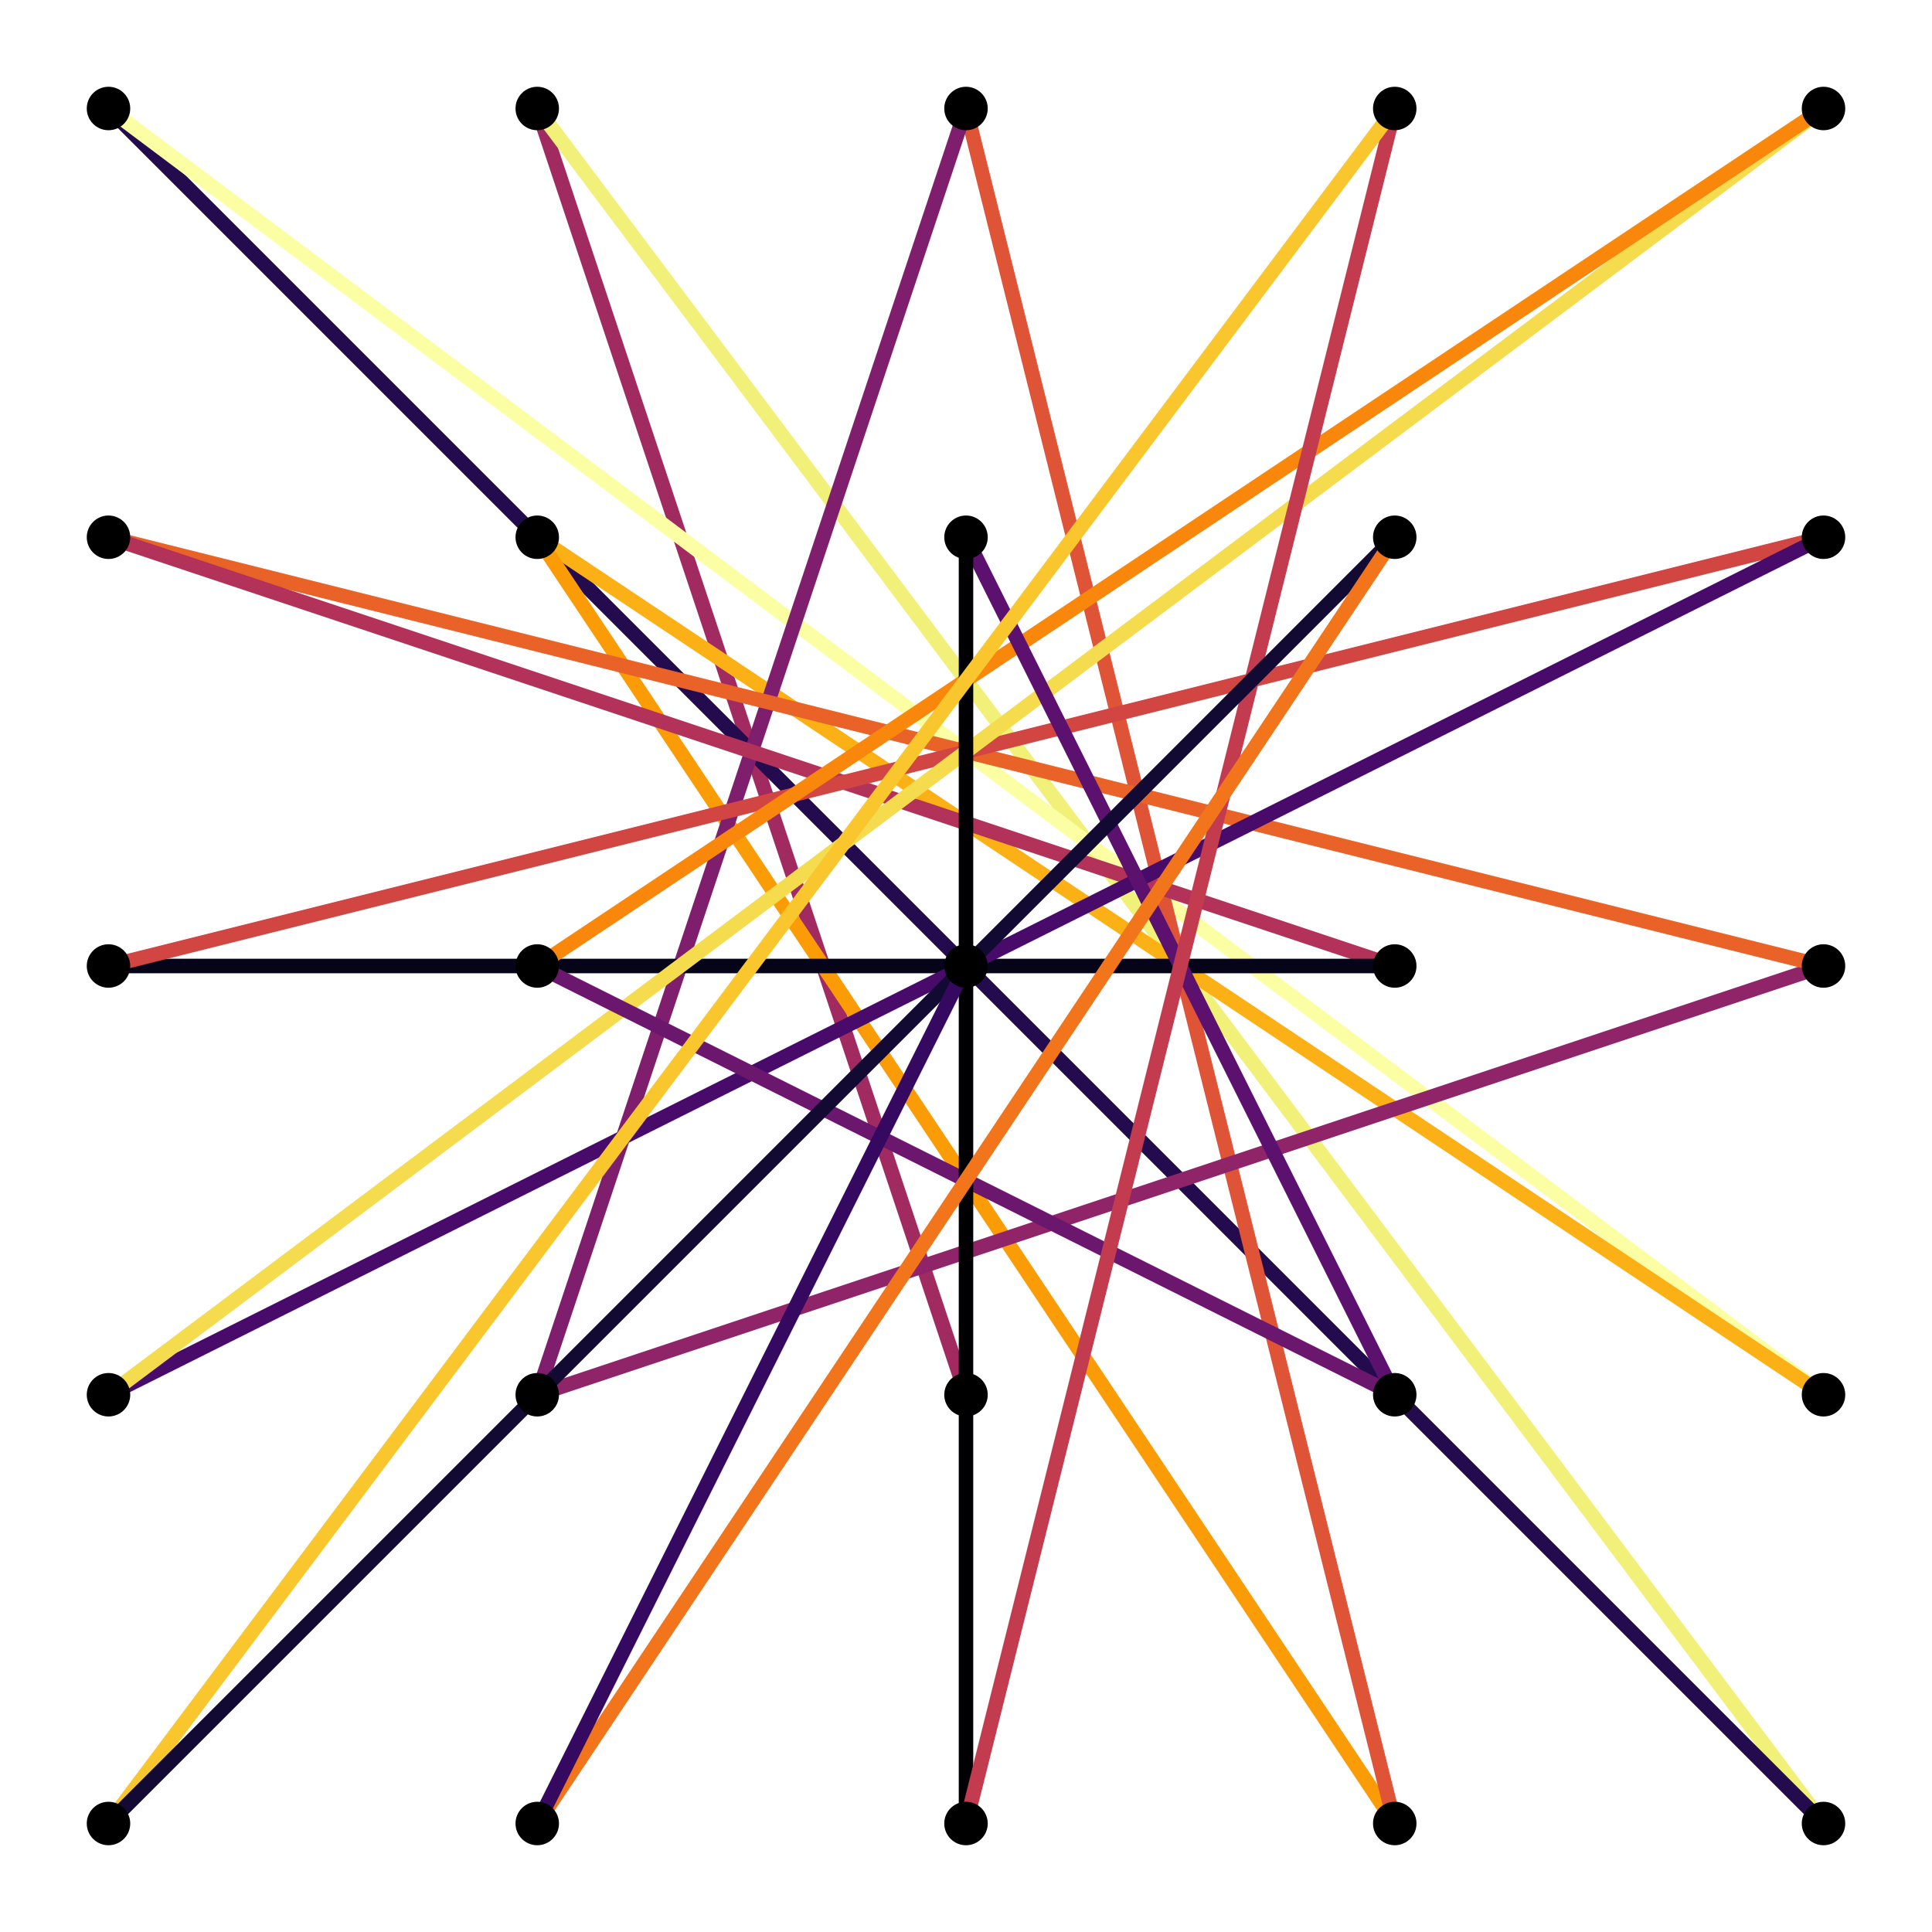
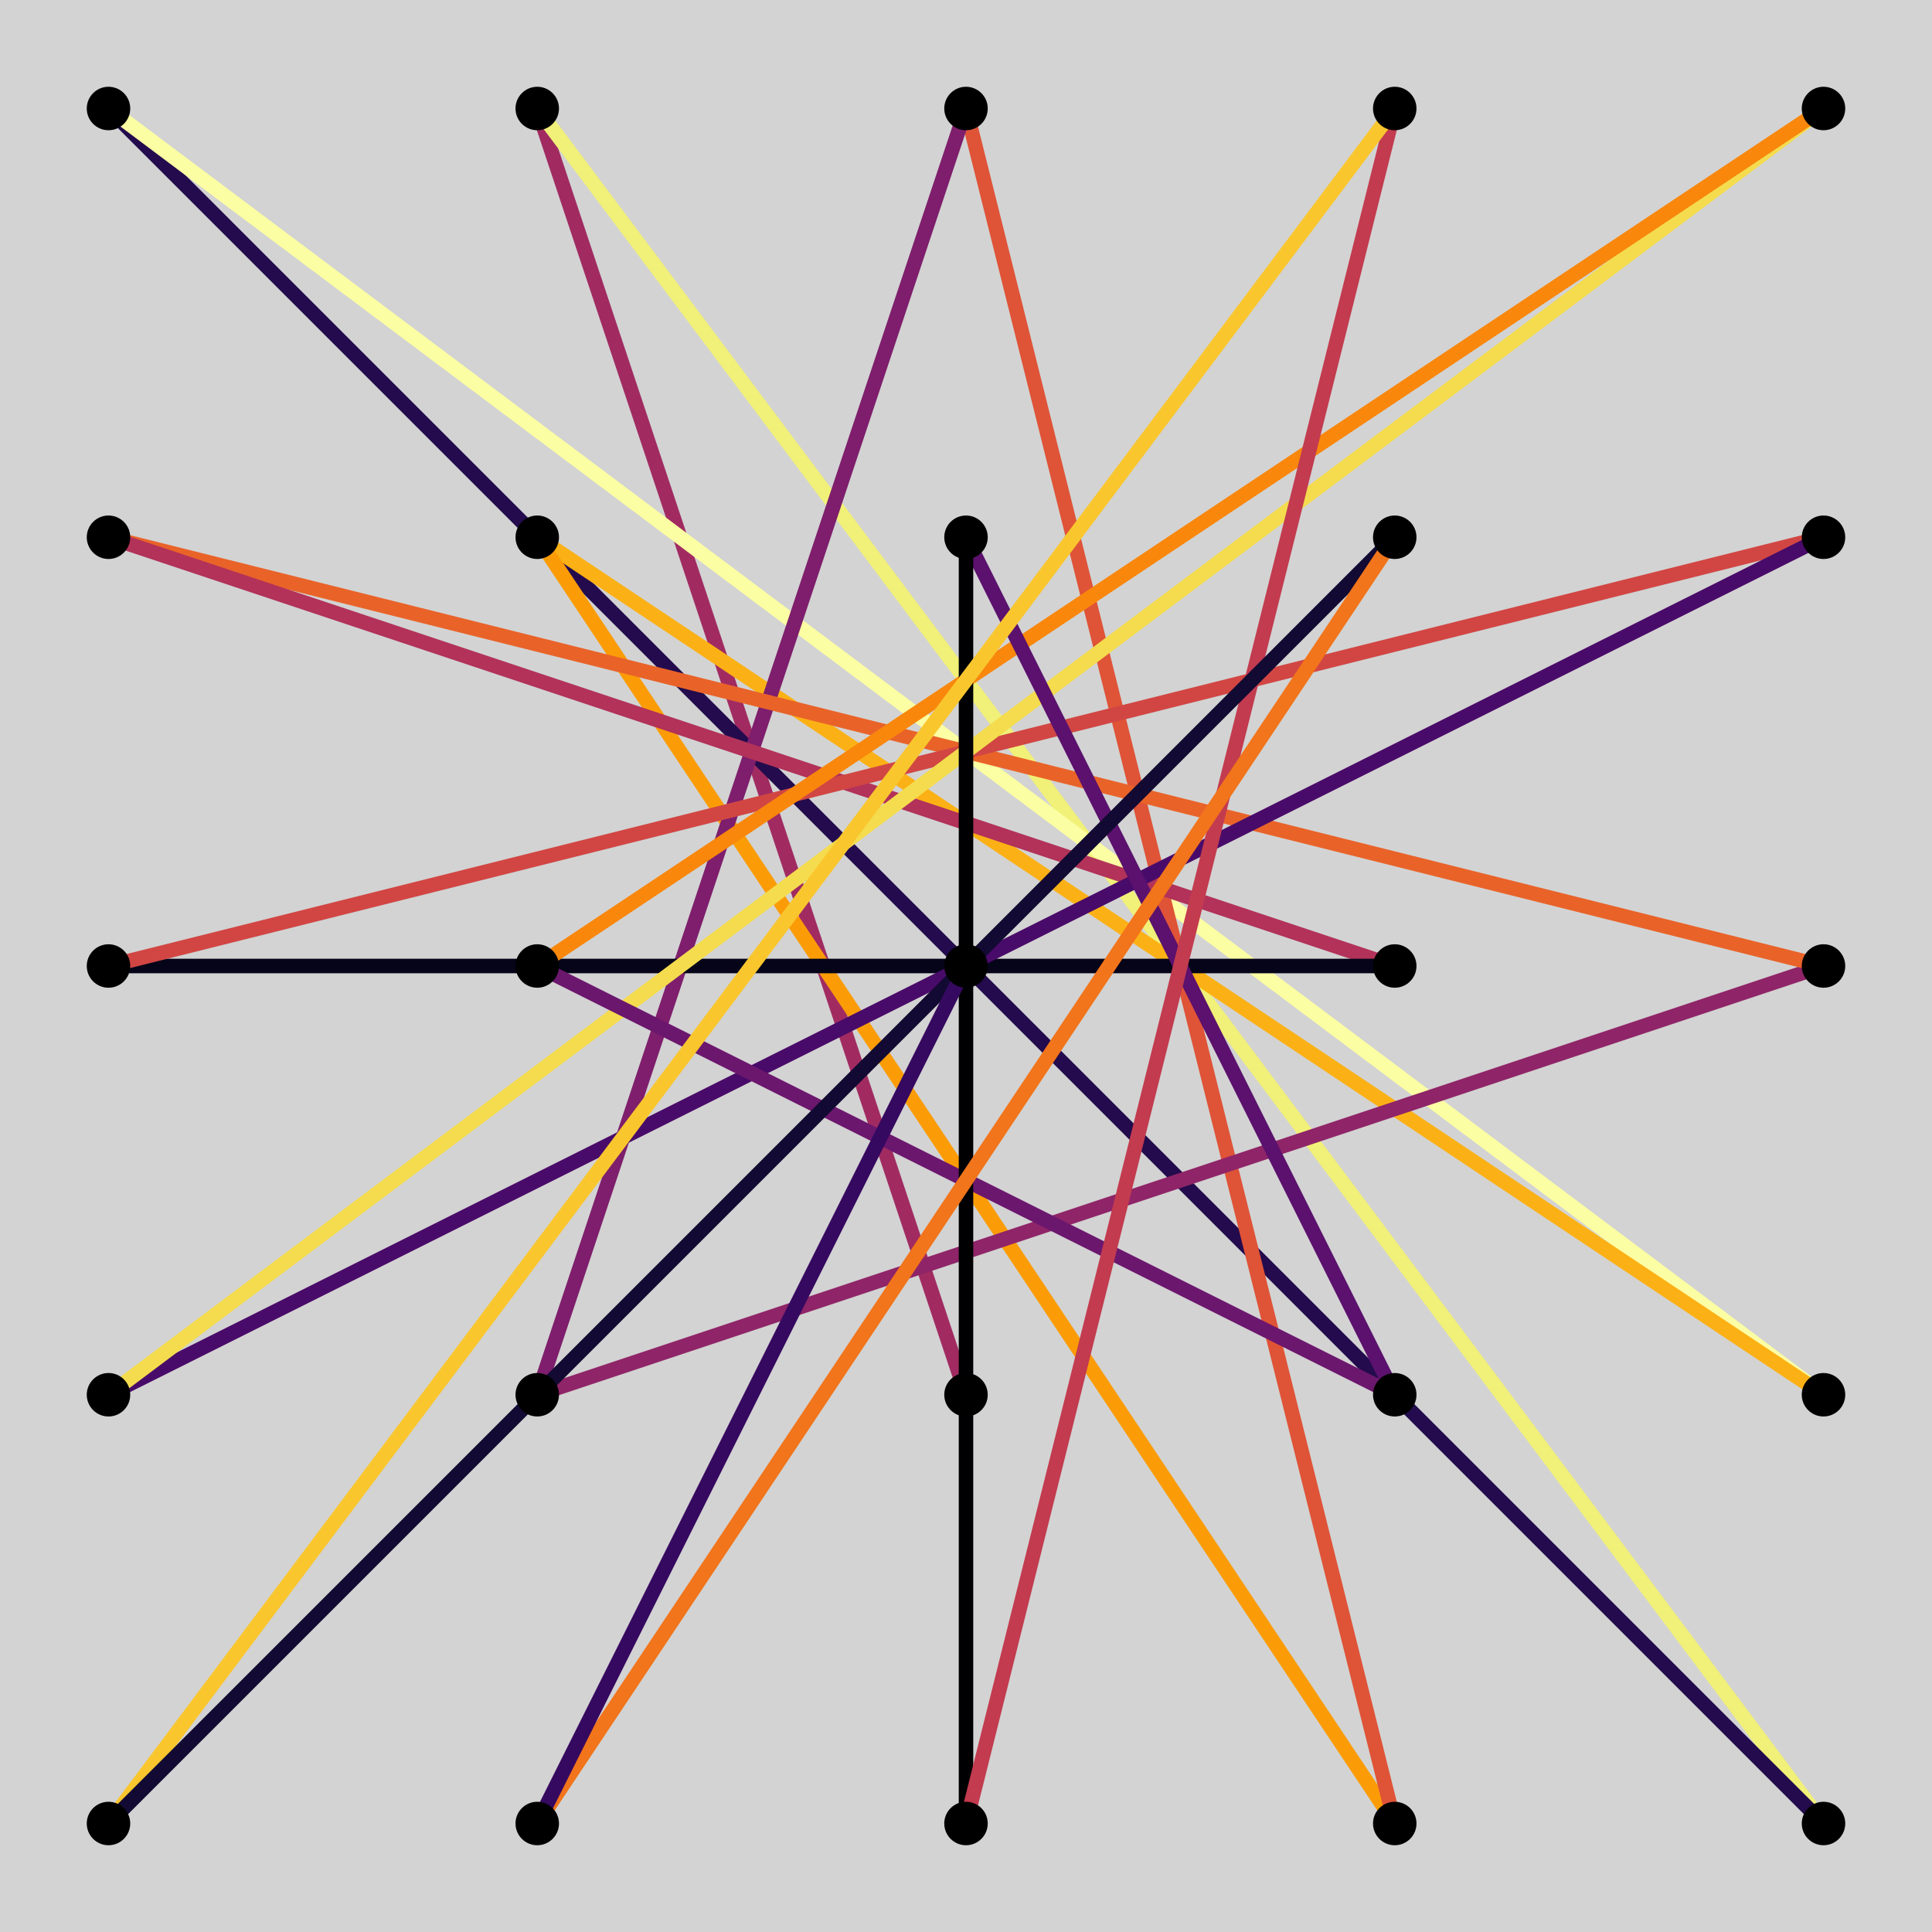
<svg xmlns="http://www.w3.org/2000/svg" width="400" height="400" viewBox="0 0 1600 1600">
  <defs>
-     <clipPath id="clip790">
+     <clipPath id="clip160">
      <rect x="0" y="0" width="1600" height="1600" />
    </clipPath>
  </defs>
-   <path clip-path="url(#clip790)" d=" M0 1600 L1600 1600 L1600 0 L0 0  Z   " fill="#ffffff" fill-rule="evenodd" fill-opacity="1" />
+   <path clip-path="url(#clip160)" d=" M0 1600 L1600 1600 L1600 0 L0 0  Z   " fill="#d3d3d3" fill-rule="evenodd" fill-opacity="1" />
  <defs>
-     <clipPath id="clip791">
+     <clipPath id="clip161">
      <rect x="320" y="160" width="1121" height="1121" />
    </clipPath>
  </defs>
-   <path clip-path="url(#clip790)" d=" M47.244 1552.76 L1552.76 1552.76 L1552.76 47.244 L47.244 47.244  Z   " fill="#ffffff" fill-rule="evenodd" fill-opacity="1" />
+   <path clip-path="url(#clip160)" d=" M47.244 1552.76 L1552.76 1552.76 L1552.76 47.244 L47.244 47.244  Z   " fill="#d3d3d3" fill-rule="evenodd" fill-opacity="1" />
  <defs>
-     <clipPath id="clip792">
+     <clipPath id="clip162">
      <rect x="47" y="47" width="1507" height="1507" />
    </clipPath>
  </defs>
-   <polyline clip-path="url(#clip792)" style="stroke:#a12b61; stroke-linecap:butt; stroke-linejoin:round; stroke-width:12; stroke-opacity:1; fill:none" points="   800,1155.07 444.926,89.853    " />
-   <polyline clip-path="url(#clip792)" style="stroke:#f1f078; stroke-linecap:butt; stroke-linejoin:round; stroke-width:12; stroke-opacity:1; fill:none" points="   444.926,89.853 1510.15,1510.15    " />
-   <polyline clip-path="url(#clip792)" style="stroke:#230b4d; stroke-linecap:butt; stroke-linejoin:round; stroke-width:12; stroke-opacity:1; fill:none" points="   1510.15,1510.15 89.853,89.853    " />
-   <polyline clip-path="url(#clip792)" style="stroke:#fcfea4; stroke-linecap:butt; stroke-linejoin:round; stroke-width:12; stroke-opacity:1; fill:none" points="   89.853,89.853 1510.15,1155.07    " />
-   <polyline clip-path="url(#clip792)" style="stroke:#fbb115; stroke-linecap:butt; stroke-linejoin:round; stroke-width:12; stroke-opacity:1; fill:none" points="   1510.15,1155.07 444.926,444.926    " />
-   <polyline clip-path="url(#clip792)" style="stroke:#fb9c06; stroke-linecap:butt; stroke-linejoin:round; stroke-width:12; stroke-opacity:1; fill:none" points="   444.926,444.926 1155.07,1510.15    " />
-   <polyline clip-path="url(#clip792)" style="stroke:#df5337; stroke-linecap:butt; stroke-linejoin:round; stroke-width:12; stroke-opacity:1; fill:none" points="   1155.07,1510.15 800,89.853    " />
-   <polyline clip-path="url(#clip792)" style="stroke:#7e1e6c; stroke-linecap:butt; stroke-linejoin:round; stroke-width:12; stroke-opacity:1; fill:none" points="   800,89.853 444.926,1155.07    " />
-   <polyline clip-path="url(#clip792)" style="stroke:#8f2468; stroke-linecap:butt; stroke-linejoin:round; stroke-width:12; stroke-opacity:1; fill:none" points="   444.926,1155.07 1510.15,800    " />
-   <polyline clip-path="url(#clip792)" style="stroke:#e96329; stroke-linecap:butt; stroke-linejoin:round; stroke-width:12; stroke-opacity:1; fill:none" points="   1510.15,800 89.853,444.926    " />
-   <polyline clip-path="url(#clip792)" style="stroke:#b23259; stroke-linecap:butt; stroke-linejoin:round; stroke-width:12; stroke-opacity:1; fill:none" points="   89.853,444.926 1155.07,800    " />
-   <polyline clip-path="url(#clip792)" style="stroke:#050419; stroke-linecap:butt; stroke-linejoin:round; stroke-width:12; stroke-opacity:1; fill:none" points="   1155.07,800 89.853,800    " />
-   <polyline clip-path="url(#clip792)" style="stroke:#d14643; stroke-linecap:butt; stroke-linejoin:round; stroke-width:12; stroke-opacity:1; fill:none" points="   89.853,800 1510.15,444.926    " />
-   <polyline clip-path="url(#clip792)" style="stroke:#490b6a; stroke-linecap:butt; stroke-linejoin:round; stroke-width:12; stroke-opacity:1; fill:none" points="   1510.15,444.926 89.853,1155.07    " />
-   <polyline clip-path="url(#clip792)" style="stroke:#f4dc4e; stroke-linecap:butt; stroke-linejoin:round; stroke-width:12; stroke-opacity:1; fill:none" points="   89.853,1155.07 1510.15,89.853    " />
-   <polyline clip-path="url(#clip792)" style="stroke:#f8870c; stroke-linecap:butt; stroke-linejoin:round; stroke-width:12; stroke-opacity:1; fill:none" points="   1510.15,89.853 444.926,800    " />
-   <polyline clip-path="url(#clip792)" style="stroke:#6c176e; stroke-linecap:butt; stroke-linejoin:round; stroke-width:12; stroke-opacity:1; fill:none" points="   444.926,800 1155.07,1155.07    " />
-   <polyline clip-path="url(#clip792)" style="stroke:#5b116d; stroke-linecap:butt; stroke-linejoin:round; stroke-width:12; stroke-opacity:1; fill:none" points="   1155.07,1155.07 800,444.926    " />
-   <polyline clip-path="url(#clip792)" style="stroke:#000003; stroke-linecap:butt; stroke-linejoin:round; stroke-width:12; stroke-opacity:1; fill:none" points="   800,444.926 800,1510.15    " />
-   <polyline clip-path="url(#clip792)" style="stroke:#c23b4f; stroke-linecap:butt; stroke-linejoin:round; stroke-width:12; stroke-opacity:1; fill:none" points="   800,1510.15 1155.07,89.853    " />
-   <polyline clip-path="url(#clip792)" style="stroke:#f9c62e; stroke-linecap:butt; stroke-linejoin:round; stroke-width:12; stroke-opacity:1; fill:none" points="   1155.07,89.853 89.853,1510.15    " />
-   <polyline clip-path="url(#clip792)" style="stroke:#120a32; stroke-linecap:butt; stroke-linejoin:round; stroke-width:12; stroke-opacity:1; fill:none" points="   89.853,1510.15 1155.07,444.926    " />
-   <polyline clip-path="url(#clip792)" style="stroke:#f2741b; stroke-linecap:butt; stroke-linejoin:round; stroke-width:12; stroke-opacity:1; fill:none" points="   1155.07,444.926 444.926,1510.15    " />
-   <polyline clip-path="url(#clip792)" style="stroke:#360960; stroke-linecap:butt; stroke-linejoin:round; stroke-width:12; stroke-opacity:1; fill:none" points="   444.926,1510.15 800,800    " />
-   <circle clip-path="url(#clip792)" cx="89.853" cy="1510.15" r="18" fill="#000000" fill-rule="evenodd" fill-opacity="1" stroke="none" />
-   <circle clip-path="url(#clip792)" cx="89.853" cy="1155.07" r="18" fill="#000000" fill-rule="evenodd" fill-opacity="1" stroke="none" />
-   <circle clip-path="url(#clip792)" cx="89.853" cy="800" r="18" fill="#000000" fill-rule="evenodd" fill-opacity="1" stroke="none" />
-   <circle clip-path="url(#clip792)" cx="89.853" cy="444.926" r="18" fill="#000000" fill-rule="evenodd" fill-opacity="1" stroke="none" />
-   <circle clip-path="url(#clip792)" cx="89.853" cy="89.853" r="18" fill="#000000" fill-rule="evenodd" fill-opacity="1" stroke="none" />
-   <circle clip-path="url(#clip792)" cx="444.926" cy="1510.15" r="18" fill="#000000" fill-rule="evenodd" fill-opacity="1" stroke="none" />
-   <circle clip-path="url(#clip792)" cx="444.926" cy="1155.07" r="18" fill="#000000" fill-rule="evenodd" fill-opacity="1" stroke="none" />
-   <circle clip-path="url(#clip792)" cx="444.926" cy="800" r="18" fill="#000000" fill-rule="evenodd" fill-opacity="1" stroke="none" />
-   <circle clip-path="url(#clip792)" cx="444.926" cy="444.926" r="18" fill="#000000" fill-rule="evenodd" fill-opacity="1" stroke="none" />
-   <circle clip-path="url(#clip792)" cx="444.926" cy="89.853" r="18" fill="#000000" fill-rule="evenodd" fill-opacity="1" stroke="none" />
-   <circle clip-path="url(#clip792)" cx="800" cy="1510.15" r="18" fill="#000000" fill-rule="evenodd" fill-opacity="1" stroke="none" />
-   <circle clip-path="url(#clip792)" cx="800" cy="1155.07" r="18" fill="#000000" fill-rule="evenodd" fill-opacity="1" stroke="none" />
-   <circle clip-path="url(#clip792)" cx="800" cy="800" r="18" fill="#000000" fill-rule="evenodd" fill-opacity="1" stroke="none" />
-   <circle clip-path="url(#clip792)" cx="800" cy="444.926" r="18" fill="#000000" fill-rule="evenodd" fill-opacity="1" stroke="none" />
-   <circle clip-path="url(#clip792)" cx="800" cy="89.853" r="18" fill="#000000" fill-rule="evenodd" fill-opacity="1" stroke="none" />
-   <circle clip-path="url(#clip792)" cx="1155.07" cy="1510.15" r="18" fill="#000000" fill-rule="evenodd" fill-opacity="1" stroke="none" />
-   <circle clip-path="url(#clip792)" cx="1155.07" cy="1155.07" r="18" fill="#000000" fill-rule="evenodd" fill-opacity="1" stroke="none" />
-   <circle clip-path="url(#clip792)" cx="1155.07" cy="800" r="18" fill="#000000" fill-rule="evenodd" fill-opacity="1" stroke="none" />
-   <circle clip-path="url(#clip792)" cx="1155.07" cy="444.926" r="18" fill="#000000" fill-rule="evenodd" fill-opacity="1" stroke="none" />
-   <circle clip-path="url(#clip792)" cx="1155.07" cy="89.853" r="18" fill="#000000" fill-rule="evenodd" fill-opacity="1" stroke="none" />
-   <circle clip-path="url(#clip792)" cx="1510.15" cy="1510.15" r="18" fill="#000000" fill-rule="evenodd" fill-opacity="1" stroke="none" />
-   <circle clip-path="url(#clip792)" cx="1510.15" cy="1155.07" r="18" fill="#000000" fill-rule="evenodd" fill-opacity="1" stroke="none" />
-   <circle clip-path="url(#clip792)" cx="1510.15" cy="800" r="18" fill="#000000" fill-rule="evenodd" fill-opacity="1" stroke="none" />
-   <circle clip-path="url(#clip792)" cx="1510.15" cy="444.926" r="18" fill="#000000" fill-rule="evenodd" fill-opacity="1" stroke="none" />
-   <circle clip-path="url(#clip792)" cx="1510.15" cy="89.853" r="18" fill="#000000" fill-rule="evenodd" fill-opacity="1" stroke="none" />
+   <polyline clip-path="url(#clip162)" style="stroke:#a12b61; stroke-linecap:butt; stroke-linejoin:round; stroke-width:12; stroke-opacity:1; fill:none" points="   800,1155.07 444.926,89.853    " />
+   <polyline clip-path="url(#clip162)" style="stroke:#f1f078; stroke-linecap:butt; stroke-linejoin:round; stroke-width:12; stroke-opacity:1; fill:none" points="   444.926,89.853 1510.15,1510.15    " />
+   <polyline clip-path="url(#clip162)" style="stroke:#230b4d; stroke-linecap:butt; stroke-linejoin:round; stroke-width:12; stroke-opacity:1; fill:none" points="   1510.15,1510.15 89.853,89.853    " />
+   <polyline clip-path="url(#clip162)" style="stroke:#fcfea4; stroke-linecap:butt; stroke-linejoin:round; stroke-width:12; stroke-opacity:1; fill:none" points="   89.853,89.853 1510.15,1155.07    " />
+   <polyline clip-path="url(#clip162)" style="stroke:#fbb115; stroke-linecap:butt; stroke-linejoin:round; stroke-width:12; stroke-opacity:1; fill:none" points="   1510.15,1155.07 444.926,444.926    " />
+   <polyline clip-path="url(#clip162)" style="stroke:#fb9c06; stroke-linecap:butt; stroke-linejoin:round; stroke-width:12; stroke-opacity:1; fill:none" points="   444.926,444.926 1155.07,1510.15    " />
+   <polyline clip-path="url(#clip162)" style="stroke:#df5337; stroke-linecap:butt; stroke-linejoin:round; stroke-width:12; stroke-opacity:1; fill:none" points="   1155.07,1510.15 800,89.853    " />
+   <polyline clip-path="url(#clip162)" style="stroke:#7e1e6c; stroke-linecap:butt; stroke-linejoin:round; stroke-width:12; stroke-opacity:1; fill:none" points="   800,89.853 444.926,1155.07    " />
+   <polyline clip-path="url(#clip162)" style="stroke:#8f2468; stroke-linecap:butt; stroke-linejoin:round; stroke-width:12; stroke-opacity:1; fill:none" points="   444.926,1155.07 1510.15,800    " />
+   <polyline clip-path="url(#clip162)" style="stroke:#e96329; stroke-linecap:butt; stroke-linejoin:round; stroke-width:12; stroke-opacity:1; fill:none" points="   1510.15,800 89.853,444.926    " />
+   <polyline clip-path="url(#clip162)" style="stroke:#b23259; stroke-linecap:butt; stroke-linejoin:round; stroke-width:12; stroke-opacity:1; fill:none" points="   89.853,444.926 1155.07,800    " />
+   <polyline clip-path="url(#clip162)" style="stroke:#050419; stroke-linecap:butt; stroke-linejoin:round; stroke-width:12; stroke-opacity:1; fill:none" points="   1155.07,800 89.853,800    " />
+   <polyline clip-path="url(#clip162)" style="stroke:#d14643; stroke-linecap:butt; stroke-linejoin:round; stroke-width:12; stroke-opacity:1; fill:none" points="   89.853,800 1510.15,444.926    " />
+   <polyline clip-path="url(#clip162)" style="stroke:#490b6a; stroke-linecap:butt; stroke-linejoin:round; stroke-width:12; stroke-opacity:1; fill:none" points="   1510.15,444.926 89.853,1155.07    " />
+   <polyline clip-path="url(#clip162)" style="stroke:#f4dc4e; stroke-linecap:butt; stroke-linejoin:round; stroke-width:12; stroke-opacity:1; fill:none" points="   89.853,1155.07 1510.15,89.853    " />
+   <polyline clip-path="url(#clip162)" style="stroke:#f8870c; stroke-linecap:butt; stroke-linejoin:round; stroke-width:12; stroke-opacity:1; fill:none" points="   1510.15,89.853 444.926,800    " />
+   <polyline clip-path="url(#clip162)" style="stroke:#6c176e; stroke-linecap:butt; stroke-linejoin:round; stroke-width:12; stroke-opacity:1; fill:none" points="   444.926,800 1155.07,1155.07    " />
+   <polyline clip-path="url(#clip162)" style="stroke:#5b116d; stroke-linecap:butt; stroke-linejoin:round; stroke-width:12; stroke-opacity:1; fill:none" points="   1155.07,1155.07 800,444.926    " />
+   <polyline clip-path="url(#clip162)" style="stroke:#000003; stroke-linecap:butt; stroke-linejoin:round; stroke-width:12; stroke-opacity:1; fill:none" points="   800,444.926 800,1510.15    " />
+   <polyline clip-path="url(#clip162)" style="stroke:#c23b4f; stroke-linecap:butt; stroke-linejoin:round; stroke-width:12; stroke-opacity:1; fill:none" points="   800,1510.15 1155.07,89.853    " />
+   <polyline clip-path="url(#clip162)" style="stroke:#f9c62e; stroke-linecap:butt; stroke-linejoin:round; stroke-width:12; stroke-opacity:1; fill:none" points="   1155.07,89.853 89.853,1510.15    " />
+   <polyline clip-path="url(#clip162)" style="stroke:#120a32; stroke-linecap:butt; stroke-linejoin:round; stroke-width:12; stroke-opacity:1; fill:none" points="   89.853,1510.15 1155.07,444.926    " />
+   <polyline clip-path="url(#clip162)" style="stroke:#f2741b; stroke-linecap:butt; stroke-linejoin:round; stroke-width:12; stroke-opacity:1; fill:none" points="   1155.07,444.926 444.926,1510.15    " />
+   <polyline clip-path="url(#clip162)" style="stroke:#360960; stroke-linecap:butt; stroke-linejoin:round; stroke-width:12; stroke-opacity:1; fill:none" points="   444.926,1510.15 800,800    " />
+   <circle clip-path="url(#clip162)" cx="89.853" cy="1510.15" r="18" fill="#000000" fill-rule="evenodd" fill-opacity="1" stroke="none" />
+   <circle clip-path="url(#clip162)" cx="89.853" cy="1155.07" r="18" fill="#000000" fill-rule="evenodd" fill-opacity="1" stroke="none" />
+   <circle clip-path="url(#clip162)" cx="89.853" cy="800" r="18" fill="#000000" fill-rule="evenodd" fill-opacity="1" stroke="none" />
+   <circle clip-path="url(#clip162)" cx="89.853" cy="444.926" r="18" fill="#000000" fill-rule="evenodd" fill-opacity="1" stroke="none" />
+   <circle clip-path="url(#clip162)" cx="89.853" cy="89.853" r="18" fill="#000000" fill-rule="evenodd" fill-opacity="1" stroke="none" />
+   <circle clip-path="url(#clip162)" cx="444.926" cy="1510.15" r="18" fill="#000000" fill-rule="evenodd" fill-opacity="1" stroke="none" />
+   <circle clip-path="url(#clip162)" cx="444.926" cy="1155.07" r="18" fill="#000000" fill-rule="evenodd" fill-opacity="1" stroke="none" />
+   <circle clip-path="url(#clip162)" cx="444.926" cy="800" r="18" fill="#000000" fill-rule="evenodd" fill-opacity="1" stroke="none" />
+   <circle clip-path="url(#clip162)" cx="444.926" cy="444.926" r="18" fill="#000000" fill-rule="evenodd" fill-opacity="1" stroke="none" />
+   <circle clip-path="url(#clip162)" cx="444.926" cy="89.853" r="18" fill="#000000" fill-rule="evenodd" fill-opacity="1" stroke="none" />
+   <circle clip-path="url(#clip162)" cx="800" cy="1510.15" r="18" fill="#000000" fill-rule="evenodd" fill-opacity="1" stroke="none" />
+   <circle clip-path="url(#clip162)" cx="800" cy="1155.07" r="18" fill="#000000" fill-rule="evenodd" fill-opacity="1" stroke="none" />
+   <circle clip-path="url(#clip162)" cx="800" cy="800" r="18" fill="#000000" fill-rule="evenodd" fill-opacity="1" stroke="none" />
+   <circle clip-path="url(#clip162)" cx="800" cy="444.926" r="18" fill="#000000" fill-rule="evenodd" fill-opacity="1" stroke="none" />
+   <circle clip-path="url(#clip162)" cx="800" cy="89.853" r="18" fill="#000000" fill-rule="evenodd" fill-opacity="1" stroke="none" />
+   <circle clip-path="url(#clip162)" cx="1155.07" cy="1510.15" r="18" fill="#000000" fill-rule="evenodd" fill-opacity="1" stroke="none" />
+   <circle clip-path="url(#clip162)" cx="1155.07" cy="1155.07" r="18" fill="#000000" fill-rule="evenodd" fill-opacity="1" stroke="none" />
+   <circle clip-path="url(#clip162)" cx="1155.07" cy="800" r="18" fill="#000000" fill-rule="evenodd" fill-opacity="1" stroke="none" />
+   <circle clip-path="url(#clip162)" cx="1155.07" cy="444.926" r="18" fill="#000000" fill-rule="evenodd" fill-opacity="1" stroke="none" />
+   <circle clip-path="url(#clip162)" cx="1155.07" cy="89.853" r="18" fill="#000000" fill-rule="evenodd" fill-opacity="1" stroke="none" />
+   <circle clip-path="url(#clip162)" cx="1510.15" cy="1510.15" r="18" fill="#000000" fill-rule="evenodd" fill-opacity="1" stroke="none" />
+   <circle clip-path="url(#clip162)" cx="1510.15" cy="1155.07" r="18" fill="#000000" fill-rule="evenodd" fill-opacity="1" stroke="none" />
+   <circle clip-path="url(#clip162)" cx="1510.15" cy="800" r="18" fill="#000000" fill-rule="evenodd" fill-opacity="1" stroke="none" />
+   <circle clip-path="url(#clip162)" cx="1510.15" cy="444.926" r="18" fill="#000000" fill-rule="evenodd" fill-opacity="1" stroke="none" />
+   <circle clip-path="url(#clip162)" cx="1510.15" cy="89.853" r="18" fill="#000000" fill-rule="evenodd" fill-opacity="1" stroke="none" />
</svg>
